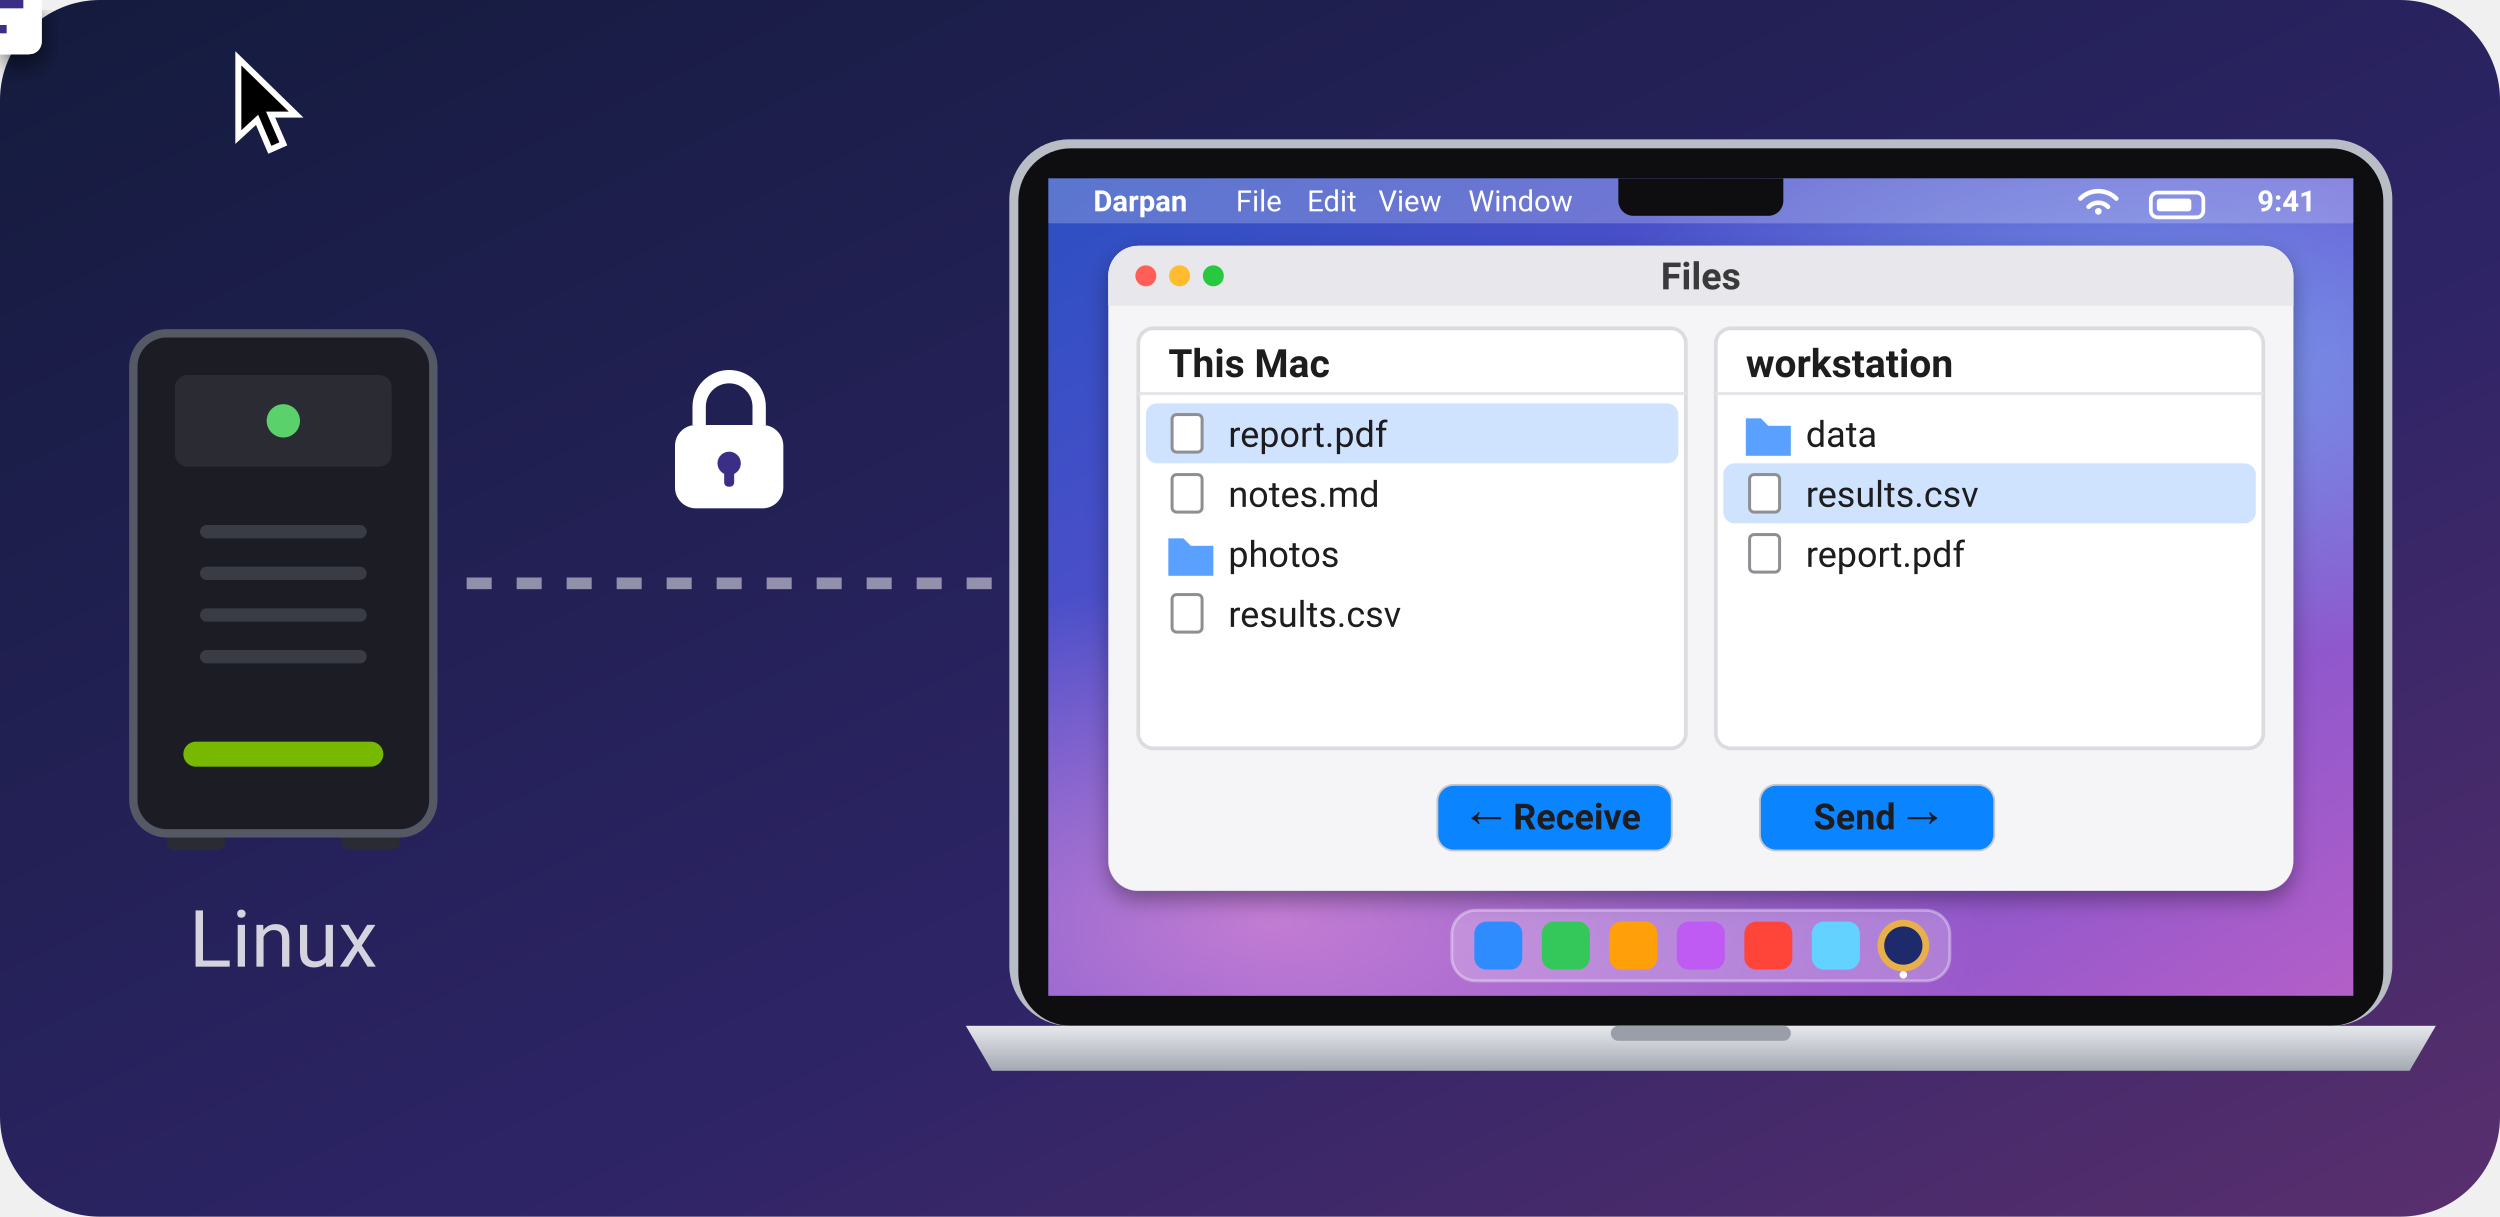
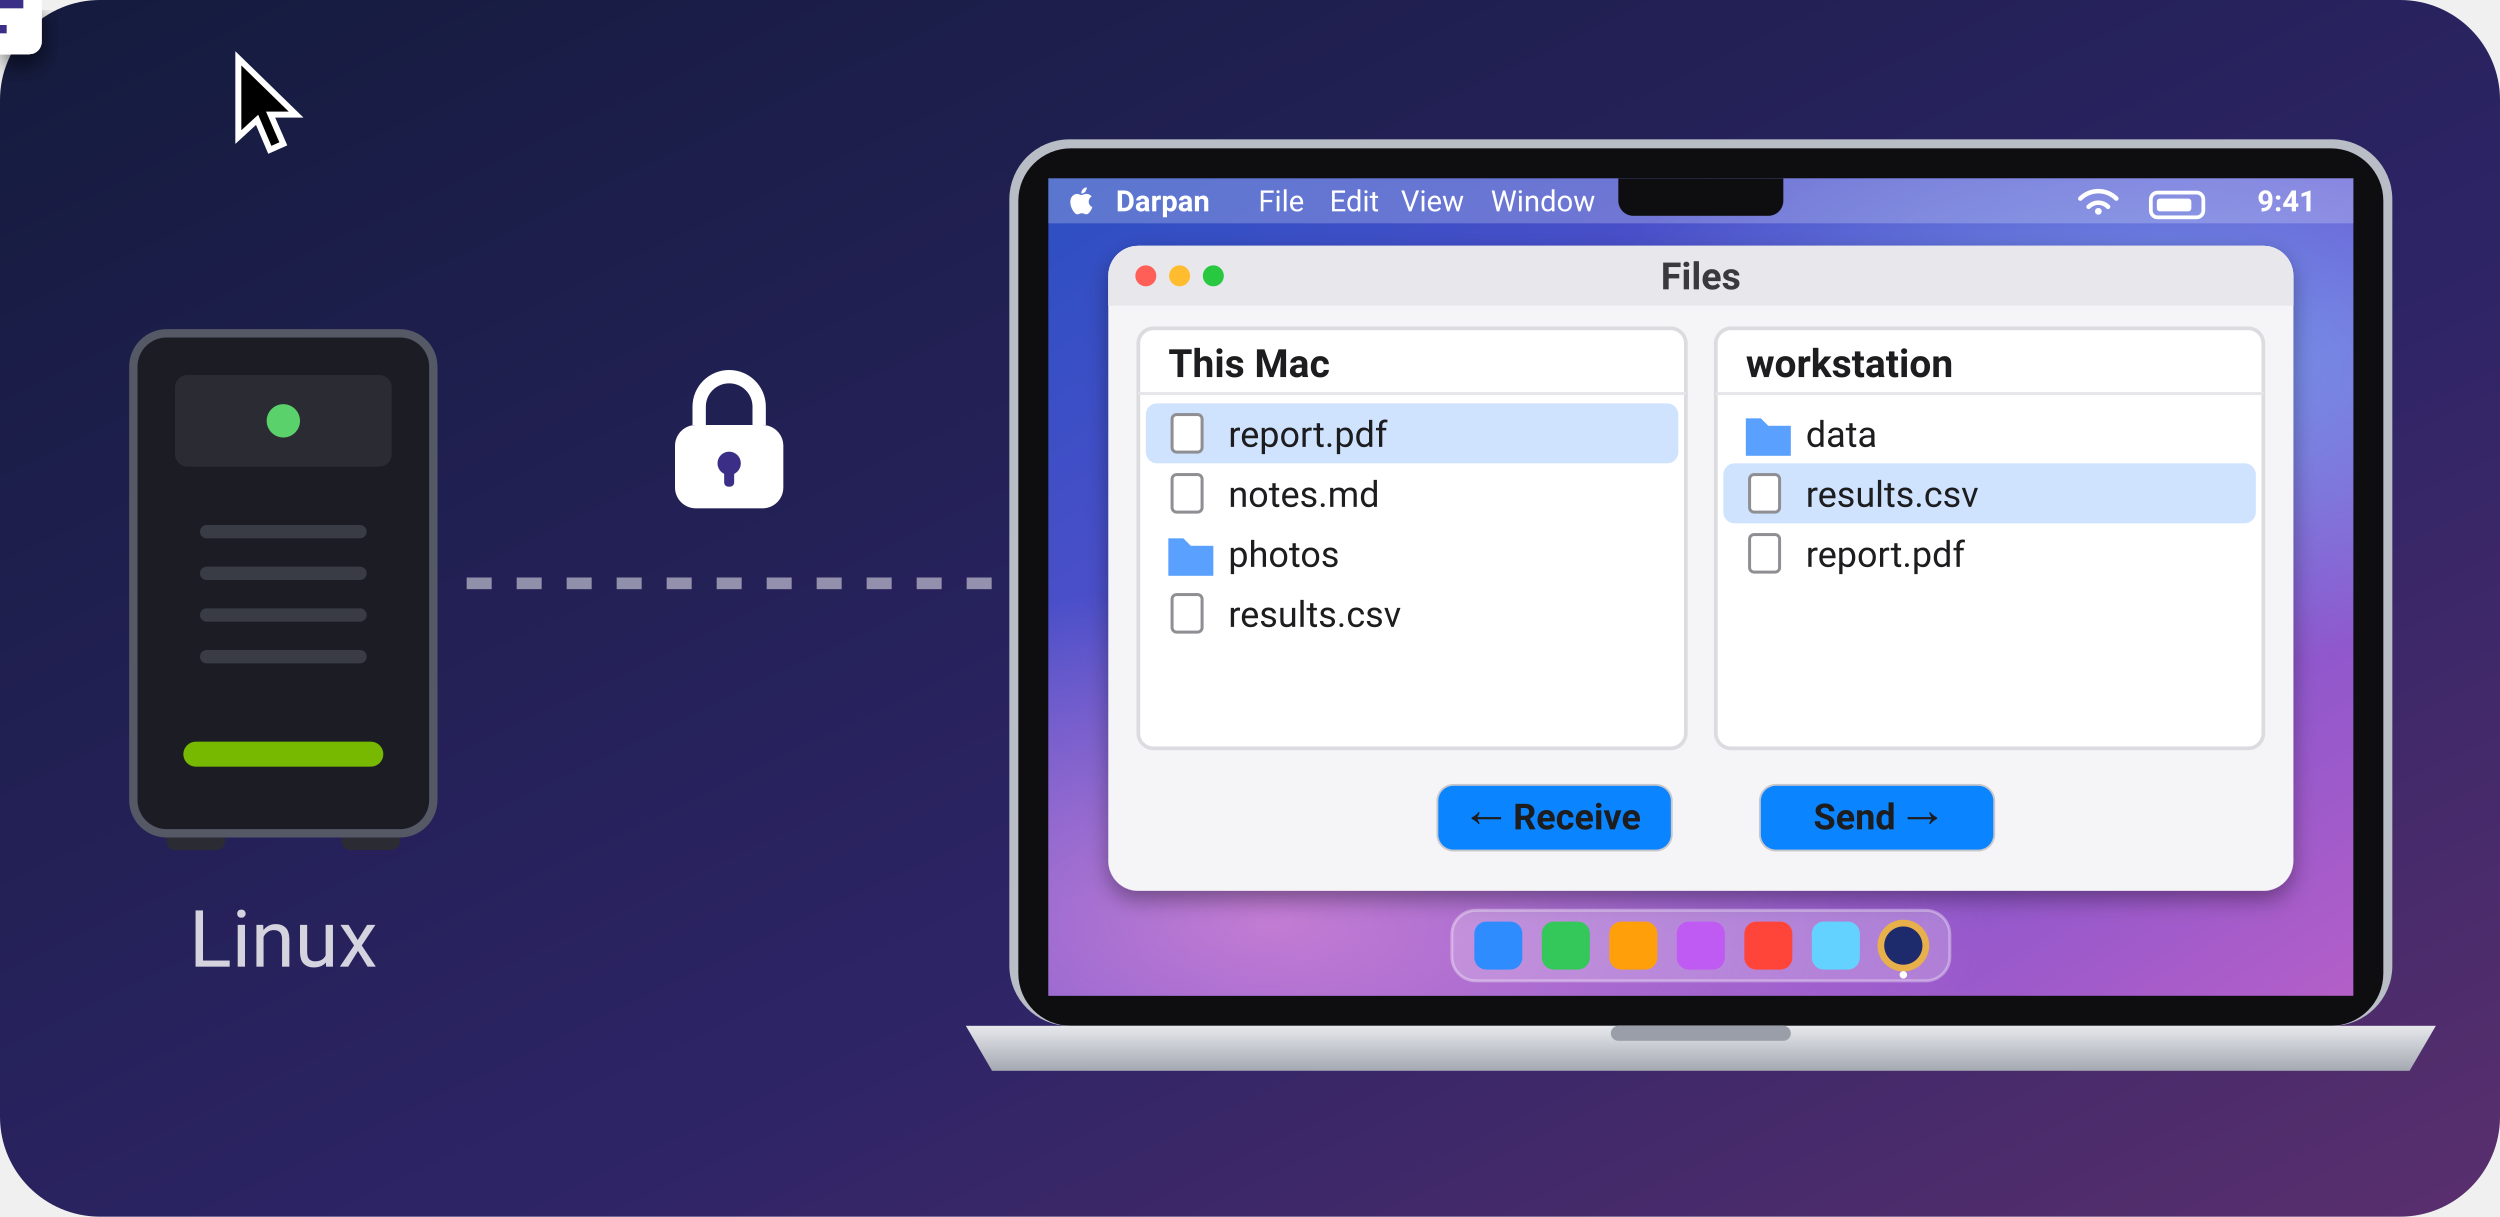
<svg xmlns="http://www.w3.org/2000/svg" viewBox="0 0 300 146" width="300" height="146" role="img" aria-label="Darpan's Files window: a file on the Mac is sent to the Linux computer, and a file there is received on the Mac">
  <style>@keyframes ptr{0.00%{opacity:0;transform:translate(150.0px,70.0px)}2.86%{opacity:0;transform:translate(150.0px,70.0px)}4.29%{opacity:1;transform:translate(150.0px,70.0px)}8.57%{opacity:1;transform:translate(142.0px,49.0px)}12.86%{opacity:1;transform:translate(142.0px,49.0px)}18.57%{opacity:1;transform:translate(218.0px,100.0px)}22.86%{opacity:1;transform:translate(218.0px,100.0px)}40.00%{opacity:1;transform:translate(218.0px,100.0px)}45.71%{opacity:1;transform:translate(222.0px,57.0px)}50.00%{opacity:1;transform:translate(222.0px,57.0px)}55.71%{opacity:1;transform:translate(176.0px,100.0px)}60.00%{opacity:1;transform:translate(176.0px,100.0px)}92.86%{opacity:1;transform:translate(176.0px,100.0px)}94.29%{opacity:0;transform:translate(176.0px,100.0px)}100.00%{opacity:0;transform:translate(176.0px,100.0px)}}.ptr{animation:ptr 7s ease-in-out infinite;}@keyframes selL{0.00%{opacity:0}11.43%{opacity:0}12.14%{opacity:1}92.86%{opacity:1}93.57%{opacity:0}100.00%{opacity:0}}.selL{animation:selL 7s linear infinite;}@keyframes btnS{0.00%{opacity:0}20.71%{opacity:0}21.43%{opacity:.35}25.00%{opacity:0}100.00%{opacity:0}}.btnS{animation:btnS 7s linear infinite;}@keyframes d1{0.00%{opacity:0;transform:translate(119.0px,70.0px)}22.86%{opacity:0;transform:translate(119.0px,70.0px)}24.29%{opacity:1;transform:translate(119.0px,70.0px)}32.86%{opacity:1;transform:translate(56.0px,70.0px)}34.29%{opacity:0;transform:translate(56.0px,70.0px)}100.00%{opacity:0;transform:translate(56.0px,70.0px)}}.d1{animation:d1 7s ease-in-out infinite;}@keyframes sentR{0.00%{opacity:0}35.71%{opacity:0}37.14%{opacity:1}92.86%{opacity:1}94.29%{opacity:0}100.00%{opacity:0}}.sentR{animation:sentR 7s linear infinite;}@keyframes selR{0.00%{opacity:0}48.57%{opacity:0}49.29%{opacity:1}92.86%{opacity:1}93.57%{opacity:0}100.00%{opacity:0}}.selR{animation:selR 7s linear infinite;}@keyframes btnR{0.00%{opacity:0}57.86%{opacity:0}58.57%{opacity:.35}62.14%{opacity:0}100.00%{opacity:0}}.btnR{animation:btnR 7s linear infinite;}@keyframes d2{0.00%{opacity:0;transform:translate(56.0px,70.0px)}60.00%{opacity:0;transform:translate(56.0px,70.0px)}61.43%{opacity:1;transform:translate(56.0px,70.0px)}70.00%{opacity:1;transform:translate(119.0px,70.0px)}71.43%{opacity:0;transform:translate(119.0px,70.0px)}100.00%{opacity:0;transform:translate(119.0px,70.0px)}}.d2{animation:d2 7s ease-in-out infinite;}@keyframes recvL{0.00%{opacity:0}72.86%{opacity:0}74.29%{opacity:1}92.86%{opacity:1}94.29%{opacity:0}100.00%{opacity:0}}.recvL{animation:recvL 7s linear infinite;}@media (prefers-reduced-motion:reduce){*{animation-play-state:paused!important}}</style>
  <defs>
    <linearGradient id="bg" x1="0" y1="0" x2="1" y2="1">
      <stop offset="0" stop-color="#141b3d" />
      <stop offset=".6" stop-color="#2d2466" />
      <stop offset="1" stop-color="#5a2f6e" />
    </linearGradient>
    <linearGradient id="lin" x1="0" y1="0" x2="1" y2="1">
      <stop offset="0" stop-color="#2c0f2a" />
      <stop offset=".6" stop-color="#6b1d4b" />
      <stop offset="1" stop-color="#c2462f" />
    </linearGradient>
    <linearGradient id="wall" x1="0" y1="0" x2="1" y2="1">
      <stop offset="0" stop-color="#2b4fc2" />
      <stop offset=".55" stop-color="#6a4fd0" />
      <stop offset="1" stop-color="#b45fc8" />
    </linearGradient>
    <radialGradient id="glow1">
      <stop offset="0" stop-color="#ff9ad5" stop-opacity=".6" />
      <stop offset="1" stop-color="#ff9ad5" stop-opacity="0" />
    </radialGradient>
    <radialGradient id="glow2">
      <stop offset="0" stop-color="#7cd3ff" stop-opacity=".55" />
      <stop offset="1" stop-color="#7cd3ff" stop-opacity="0" />
    </radialGradient>
    <linearGradient id="alu" x1="0" y1="0" x2="0" y2="1">
      <stop offset="0" stop-color="#e6e8ec" />
      <stop offset="1" stop-color="#a4a8b1" />
    </linearGradient>
    <filter id="sh" x="-20%" y="-20%" width="140%" height="150%">
      <feDropShadow dx="0" dy="1.2" stdDeviation="1.4" flood-color="#000" flood-opacity=".35" />
    </filter>
    <clipPath id="scr">
      <rect x="108" y="16" width="174" height="109" />
    </clipPath>
  </defs>
  <rect width="300" height="146" rx="12" fill="url(#bg)" />
  <rect x="20" y="99" width="7" height="3" rx="1" fill="#2a2b33" />
  <rect x="41" y="99" width="7" height="3" rx="1" fill="#2a2b33" />
  <rect x="16" y="40" width="36" height="60" rx="4" fill="#1c1d24" stroke="#555966" />
  <rect x="21" y="45" width="26" height="11" rx="1.5" fill="#2a2b33" />
  <circle cx="34.0" cy="50.5" r="2" fill="#5ad16a" />
  <rect x="24" y="63" width="20" height="1.6" rx=".8" fill="#393b45" />
  <rect x="24" y="68" width="20" height="1.6" rx=".8" fill="#393b45" />
  <rect x="24" y="73" width="20" height="1.6" rx=".8" fill="#393b45" />
  <rect x="24" y="78" width="20" height="1.6" rx=".8" fill="#393b45" />
  <rect class="" x="22" y="89" width="24" height="3" rx="1.5" fill="#76b900" />
  <text text-anchor="middle" fill-opacity="0.8" x="34.0" y="116.0" font-family="-apple-system,BlinkMacSystemFont,'Segoe UI',Roboto,Helvetica,Arial,sans-serif" font-size="9.5" fill="#fff" xml:space="preserve">Linux</text>
  <g class="">
    <line x1="56" y1="70" x2="119" y2="70" stroke="#fff" stroke-opacity=".5" stroke-width="1.4" stroke-dasharray="3 3" />
    <g transform="translate(87.5 55)">
      <rect x="-6.5" y="-4" width="13" height="10" rx="2.5" fill="#fff" />
      <path d="M-3.6-4v-2.2a3.6 3.6 0 0 1 7.2 0V-4" fill="none" stroke="#fff" stroke-width="1.6" />
      <circle cy=".6" r="1.4" fill="#3b2e87" />
      <rect x="-.6" y=".6" width="1.2" height="2.8" rx=".5" fill="#3b2e87" />
    </g>
  </g>
  <g transform="translate(28.6 7.0) scale(0.9)">
    <rect x="102.8" y="10.8" width="184.4" height="118.2" rx="8" fill="#b9bdc6" />
    <rect x="104" y="12" width="182" height="117" rx="7" fill="#0e0e11" />
    <g clip-path="url(#scr)">
      <rect x="108" y="16" width="174" height="109" fill="url(#wall)" />
      <ellipse cx="138" cy="115" rx="95" ry="45" fill="url(#glow1)" />
      <ellipse cx="257" cy="41" rx="80" ry="40" fill="url(#glow2)" />
      <rect x="116" y="25" width="158" height="86" rx="4" fill="#f5f5f7" filter="url(#sh)" />
      <path d="M116 33v-4a4 4 0 0 1 4-4h150a4 4 0 0 1 4 4v4z" fill="#e8e8ec" />
      <circle cx="121.0" cy="29" r="1.4" fill="#ff5f57" />
      <circle cx="125.5" cy="29" r="1.4" fill="#febc2e" />
      <circle cx="130.0" cy="29" r="1.4" fill="#28c840" />
      <text text-anchor="middle" font-weight="600" x="195.0" y="30.8" font-family="-apple-system,BlinkMacSystemFont,'Segoe UI',Roboto,Helvetica,Arial,sans-serif" font-size="5" fill="#3a3a3c" xml:space="preserve">Files</text>
      <rect x="120" y="36" width="73" height="56" rx="2" fill="#fff" stroke="#dcdce0" stroke-width=".5" />
      <text font-weight="700" x="124.0" y="42.5" font-family="-apple-system,BlinkMacSystemFont,'Segoe UI',Roboto,Helvetica,Arial,sans-serif" font-size="5.2" fill="#1d1d1f" xml:space="preserve">This Mac</text>
      <rect x="120" y="44.5" width="73" height=".4" fill="#e5e5ea" />
      <rect class="selL" x="121" y="46" width="71" height="8" rx="1.5" fill="#cfe3ff" />
      <g>
        <rect x="124.5" y="47.5" width="4" height="5" rx=".6" fill="#fff" stroke="#8e8e93" stroke-width=".4" />
        <text x="132.0" y="51.8" font-family="-apple-system,BlinkMacSystemFont,'Segoe UI',Roboto,Helvetica,Arial,sans-serif" font-size="4.8" fill="#1d1d1f" xml:space="preserve">report.pdf</text>
      </g>
      <g>
        <rect x="124.5" y="55.5" width="4" height="5" rx=".6" fill="#fff" stroke="#8e8e93" stroke-width=".4" />
        <text x="132.0" y="59.8" font-family="-apple-system,BlinkMacSystemFont,'Segoe UI',Roboto,Helvetica,Arial,sans-serif" font-size="4.8" fill="#1d1d1f" xml:space="preserve">notes.md</text>
      </g>
      <g>
        <path d="M124 64h2l1 1h3v4h-6z" fill="#5aa0ff" />
        <text x="132.0" y="67.8" font-family="-apple-system,BlinkMacSystemFont,'Segoe UI',Roboto,Helvetica,Arial,sans-serif" font-size="4.8" fill="#1d1d1f" xml:space="preserve">photos</text>
      </g>
      <g class="recvL">
        <rect x="124.5" y="71.5" width="4" height="5" rx=".6" fill="#fff" stroke="#8e8e93" stroke-width=".4" />
        <text x="132.0" y="75.8" font-family="-apple-system,BlinkMacSystemFont,'Segoe UI',Roboto,Helvetica,Arial,sans-serif" font-size="4.8" fill="#1d1d1f" xml:space="preserve">results.csv</text>
      </g>
      <rect x="197" y="36" width="73" height="56" rx="2" fill="#fff" stroke="#dcdce0" stroke-width=".5" />
      <text font-weight="700" x="201.0" y="42.5" font-family="-apple-system,BlinkMacSystemFont,'Segoe UI',Roboto,Helvetica,Arial,sans-serif" font-size="5.2" fill="#1d1d1f" xml:space="preserve">workstation</text>
      <rect x="197" y="44.5" width="73" height=".4" fill="#e5e5ea" />
      <rect class="selR" x="198" y="54" width="71" height="8" rx="1.5" fill="#cfe3ff" />
      <g>
        <path d="M201 48h2l1 1h3v4h-6z" fill="#5aa0ff" />
        <text x="209.0" y="51.8" font-family="-apple-system,BlinkMacSystemFont,'Segoe UI',Roboto,Helvetica,Arial,sans-serif" font-size="4.8" fill="#1d1d1f" xml:space="preserve">data</text>
      </g>
      <g>
        <rect x="201.5" y="55.5" width="4" height="5" rx=".6" fill="#fff" stroke="#8e8e93" stroke-width=".4" />
        <text x="209.0" y="59.8" font-family="-apple-system,BlinkMacSystemFont,'Segoe UI',Roboto,Helvetica,Arial,sans-serif" font-size="4.8" fill="#1d1d1f" xml:space="preserve">results.csv</text>
      </g>
      <g class="sentR">
        <rect x="201.5" y="63.5" width="4" height="5" rx=".6" fill="#fff" stroke="#8e8e93" stroke-width=".4" />
        <text x="209.0" y="67.8" font-family="-apple-system,BlinkMacSystemFont,'Segoe UI',Roboto,Helvetica,Arial,sans-serif" font-size="4.8" fill="#1d1d1f" xml:space="preserve">report.pdf</text>
      </g>
      <rect x="160" y="97" width="31" height="8.5" rx="2" fill="#fff" stroke="#c7c7cc" stroke-width=".5" />
      <rect class="btnR" x="160" y="97" width="31" height="8.5" rx="2" fill="#0a84ff" />
      <text text-anchor="middle" font-weight="600" x="175.5" y="102.8" font-family="-apple-system,BlinkMacSystemFont,'Segoe UI',Roboto,Helvetica,Arial,sans-serif" font-size="4.8" fill="#1d1d1f" xml:space="preserve">← Receive</text>
      <rect x="203" y="97" width="31" height="8.5" rx="2" fill="#fff" stroke="#c7c7cc" stroke-width=".5" />
      <rect class="btnS" x="203" y="97" width="31" height="8.5" rx="2" fill="#0a84ff" />
      <text text-anchor="middle" font-weight="600" x="218.5" y="102.8" font-family="-apple-system,BlinkMacSystemFont,'Segoe UI',Roboto,Helvetica,Arial,sans-serif" font-size="4.8" fill="#1d1d1f" xml:space="preserve">Send →</text>
      <rect x="161.8" y="113.6" width="66.4" height="9.4" rx="3.2" fill="#fff" fill-opacity=".22" stroke="#fff" stroke-opacity=".35" stroke-width=".4" />
      <rect x="164.8" y="115.1" width="6.4" height="6.4" rx="1.6" fill="#2f8cff" />
      <rect x="173.8" y="115.1" width="6.4" height="6.4" rx="1.6" fill="#34c759" />
      <rect x="182.8" y="115.1" width="6.4" height="6.4" rx="1.6" fill="#ff9f0a" />
      <rect x="191.8" y="115.1" width="6.4" height="6.4" rx="1.6" fill="#bf5af2" />
      <rect x="200.8" y="115.1" width="6.4" height="6.4" rx="1.6" fill="#ff453a" />
      <rect x="209.8" y="115.1" width="6.4" height="6.4" rx="1.6" fill="#64d2ff" />
      <circle cx="222.0" cy="118.3" r="3" fill="#1d2a6b" stroke="#e8b04a" stroke-width=".9" />
      <circle cx="222.0" cy="122.2" r=".5" fill="#fff" />
      <rect x="108" y="16" width="174" height="6" fill="#fff" fill-opacity=".22" />
-       <text font-weight="700" x="114.0" y="20.4" font-family="-apple-system,BlinkMacSystemFont,'Segoe UI',Roboto,Helvetica,Arial,sans-serif" font-size="3.9" fill="#fff" xml:space="preserve">Darpan</text>
-       <text x="133.0" y="20.4" font-family="-apple-system,BlinkMacSystemFont,'Segoe UI',Roboto,Helvetica,Arial,sans-serif" font-size="3.9" fill="#fff" xml:space="preserve">File</text>
-       <text x="142.5" y="20.4" font-family="-apple-system,BlinkMacSystemFont,'Segoe UI',Roboto,Helvetica,Arial,sans-serif" font-size="3.9" fill="#fff" xml:space="preserve">Edit</text>
-       <text x="152.0" y="20.4" font-family="-apple-system,BlinkMacSystemFont,'Segoe UI',Roboto,Helvetica,Arial,sans-serif" font-size="3.9" fill="#fff" xml:space="preserve">View</text>
-       <text x="164.0" y="20.4" font-family="-apple-system,BlinkMacSystemFont,'Segoe UI',Roboto,Helvetica,Arial,sans-serif" font-size="3.9" fill="#fff" xml:space="preserve">Window</text>
+       <path transform="translate(110.6 17.2) scale(0.15)" d="M12.152 6.896c-.948 0-2.415-1.078-3.96-1.04-2.04.027-3.91 1.183-4.961 3.014-2.117 3.675-.546 9.103 1.519 12.09 1.013 1.454 2.208 3.09 3.792 3.039 1.52-.065 2.09-.987 3.935-.987 1.831 0 2.35.987 3.96.948 1.637-.026 2.676-1.48 3.676-2.948 1.156-1.688 1.636-3.325 1.662-3.415-.039-.013-3.182-1.221-3.22-4.857-.026-3.04 2.48-4.494 2.597-4.559-1.429-2.09-3.623-2.324-4.39-2.376-2-.156-3.675 1.09-4.61 1.09zM15.53 3.83c.843-1.012 1.4-2.427 1.245-3.83-1.207.052-2.662.805-3.532 1.818-.78.896-1.454 2.338-1.273 3.714 1.338.104 2.715-.688 3.559-1.701" fill="#fff" />
+       <text font-weight="700" x="117.0" y="20.4" font-family="-apple-system,BlinkMacSystemFont,'Segoe UI',Roboto,Helvetica,Arial,sans-serif" font-size="3.9" fill="#fff" xml:space="preserve">Darpan</text>
+       <text x="136.0" y="20.4" font-family="-apple-system,BlinkMacSystemFont,'Segoe UI',Roboto,Helvetica,Arial,sans-serif" font-size="3.9" fill="#fff" xml:space="preserve">File</text>
+       <text x="145.5" y="20.4" font-family="-apple-system,BlinkMacSystemFont,'Segoe UI',Roboto,Helvetica,Arial,sans-serif" font-size="3.9" fill="#fff" xml:space="preserve">Edit</text>
+       <text x="155.0" y="20.4" font-family="-apple-system,BlinkMacSystemFont,'Segoe UI',Roboto,Helvetica,Arial,sans-serif" font-size="3.9" fill="#fff" xml:space="preserve">View</text>
+       <text x="167.0" y="20.4" font-family="-apple-system,BlinkMacSystemFont,'Segoe UI',Roboto,Helvetica,Arial,sans-serif" font-size="3.9" fill="#fff" xml:space="preserve">Window</text>
      <g fill="none" stroke="#fff" stroke-width=".6" stroke-linecap="round" transform="translate(248 20.3)">
        <path d="M-2.4-1.6a3.4 3.4 0 0 1 4.8 0" />
        <path d="M-1.3-.5a1.8 1.8 0 0 1 2.6 0" />
      </g>
      <circle cx="248" cy="20.4" r=".45" fill="#fff" />
      <rect x="255" y="17.9" width="7" height="3.3" rx=".9" fill="none" stroke="#fff" stroke-width=".5" />
      <rect x="255.8" y="18.7" width="4.6" height="1.7" rx=".4" fill="#fff" />
      <text text-anchor="end" font-weight="600" x="277.0" y="20.4" font-family="-apple-system,BlinkMacSystemFont,'Segoe UI',Roboto,Helvetica,Arial,sans-serif" font-size="3.9" fill="#fff" xml:space="preserve">9:41</text>
      <path d="M184.0 16h22v3a2 2 0 0 1-2 2h-18a2 2 0 0 1-2-2z" fill="#0e0e11" />
    </g>
    <path d="M97 129h196l-3.5 6h-189z" fill="url(#alu)" />
    <rect x="183.0" y="129" width="24" height="2" rx="1" fill="#9a9ea8" />
    <path class="ptr" d="M0 0v10.5l2.5-2.3 1.7 4 1.8-.8-1.7-3.9h3.4z" fill="#000" stroke="#fff" stroke-width=".8" />
  </g>
  <g class="d1">
    <g opacity="1">
      <rect x="-5" y="-6.5" width="10" height="13" rx="1.5" fill="#fff" filter="url(#sh)" />
      <path d="M-2.8-2.5h5.6M-2.8 .5h5.6M-2.8 3.5h3.6" stroke="#3b2e87" stroke-width="1" />
    </g>
  </g>
  <g class="d2">
    <g opacity="1">
      <rect x="-5" y="-6.5" width="10" height="13" rx="1.5" fill="#fff" filter="url(#sh)" />
      <path d="M-2.8-2.5h5.6M-2.8 .5h5.6M-2.8 3.5h3.6" stroke="#3b2e87" stroke-width="1" />
    </g>
  </g>
</svg>
